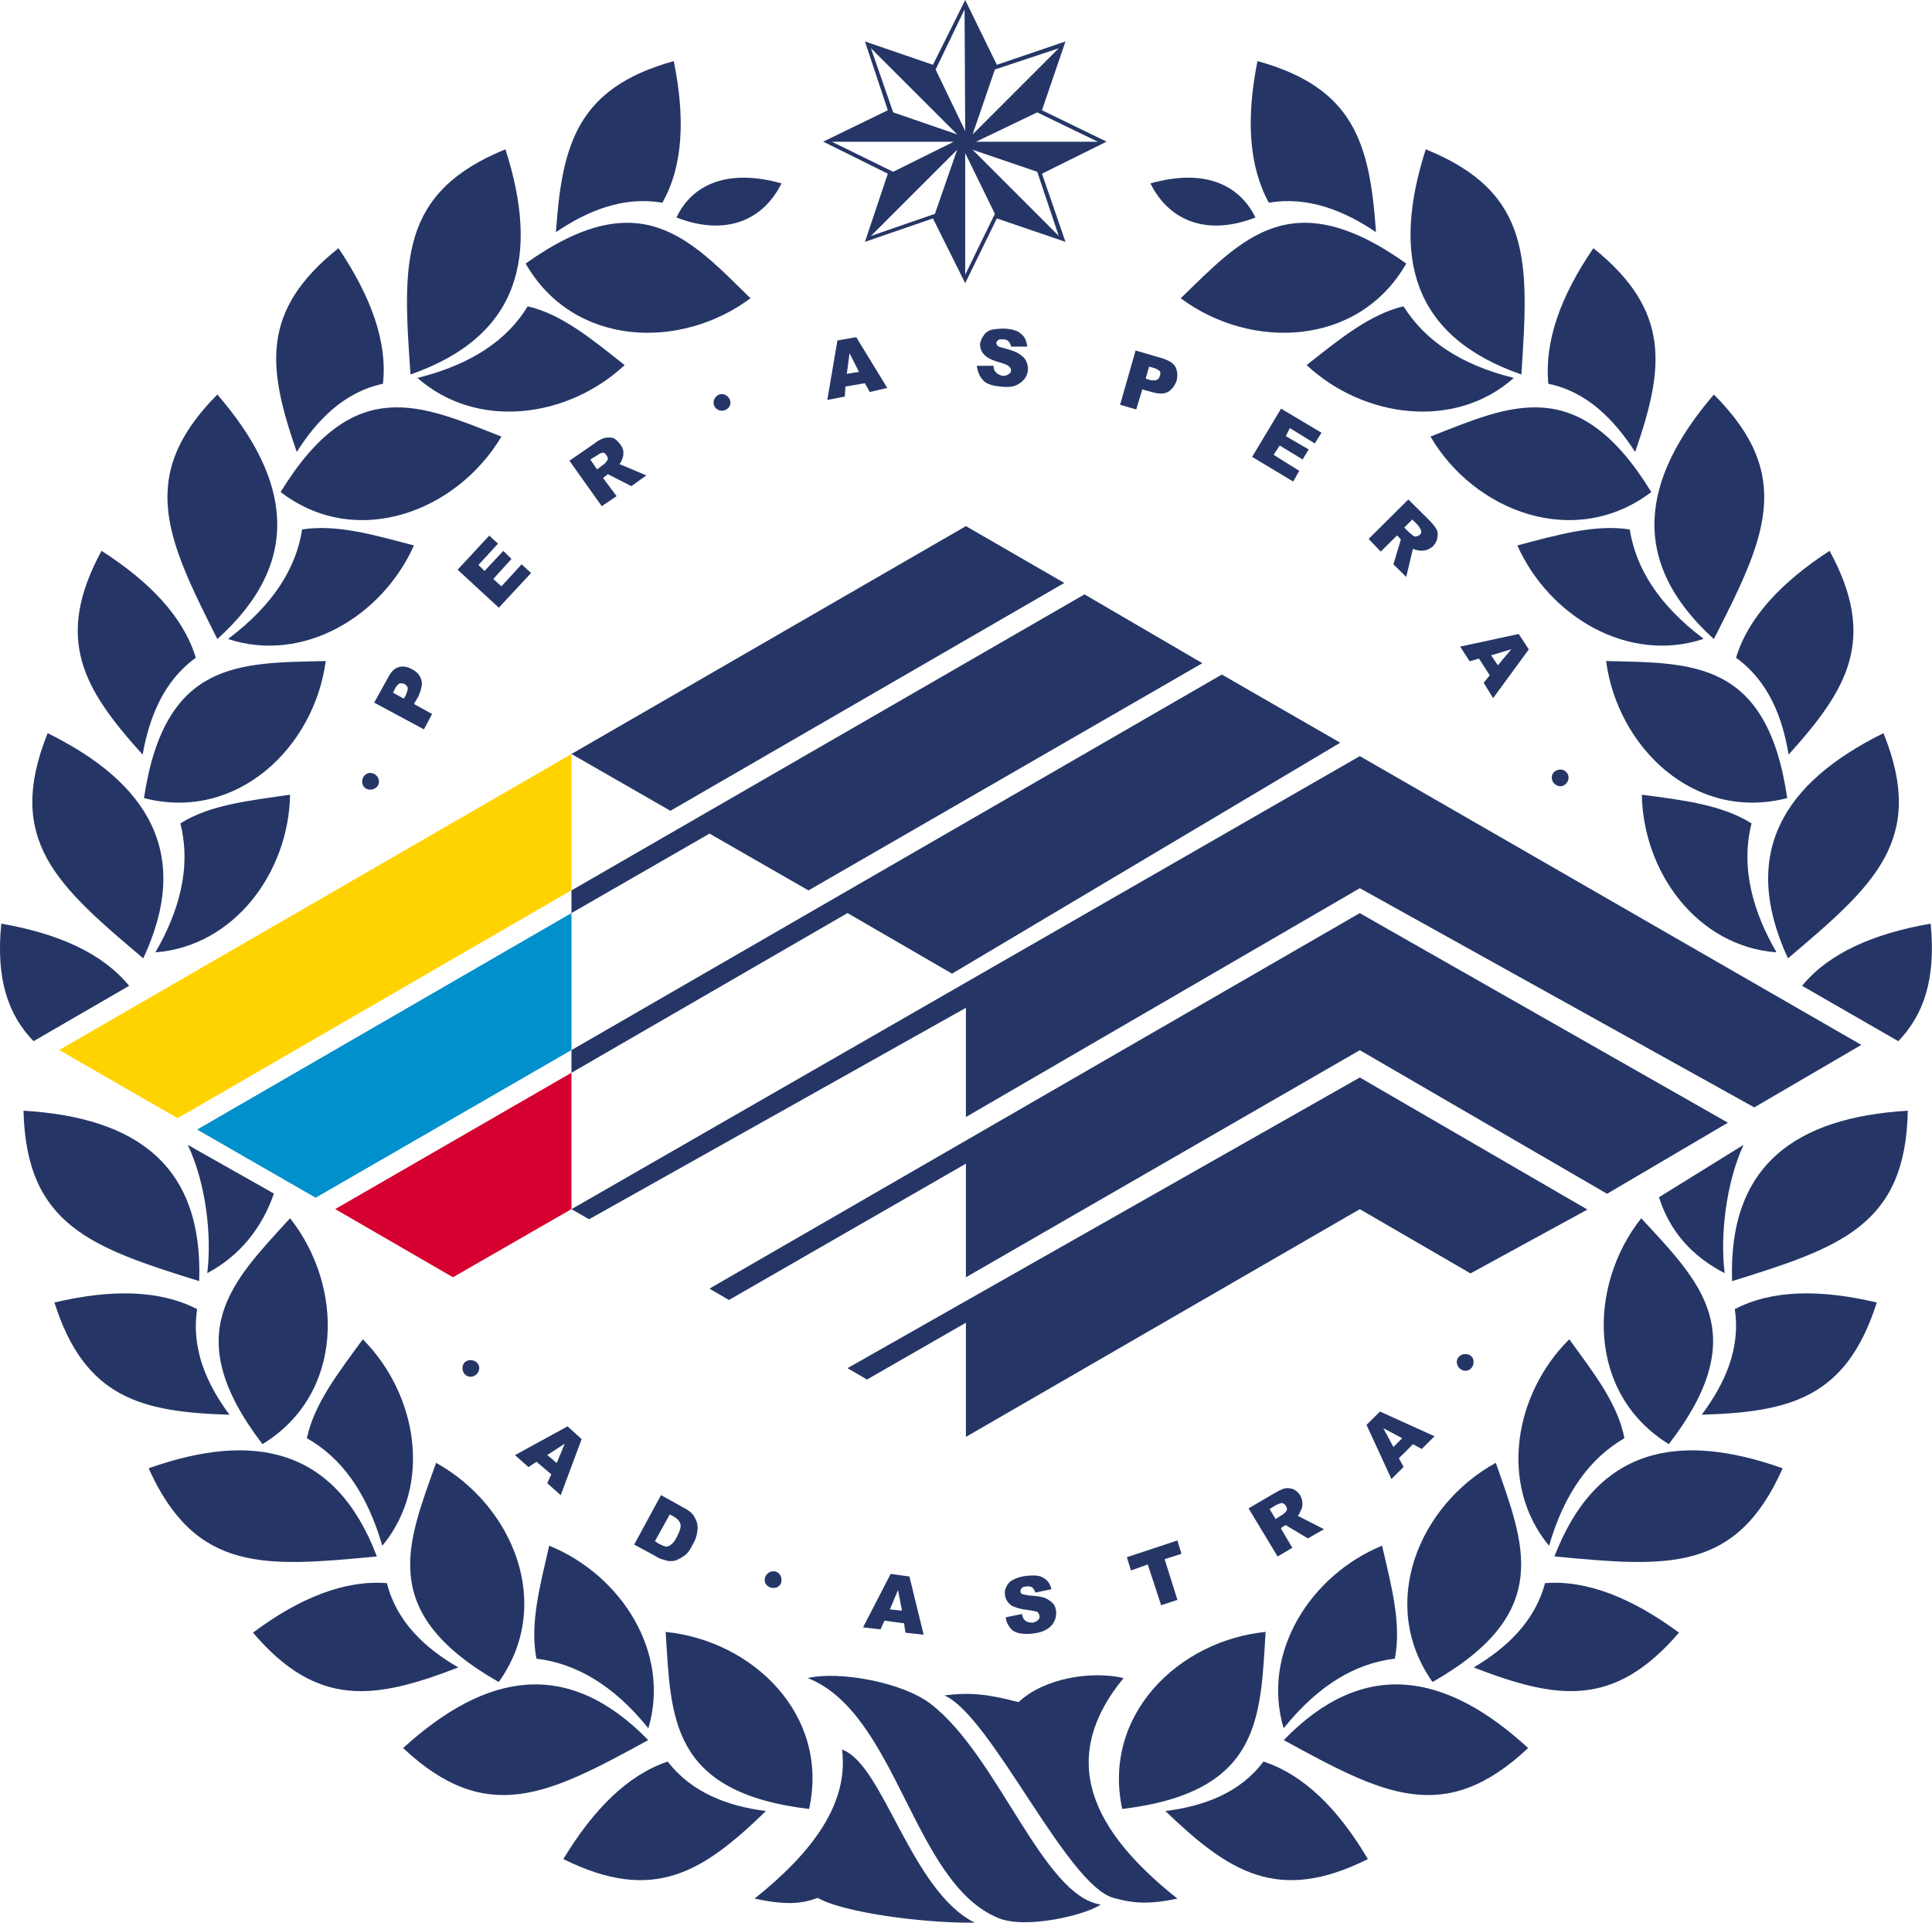
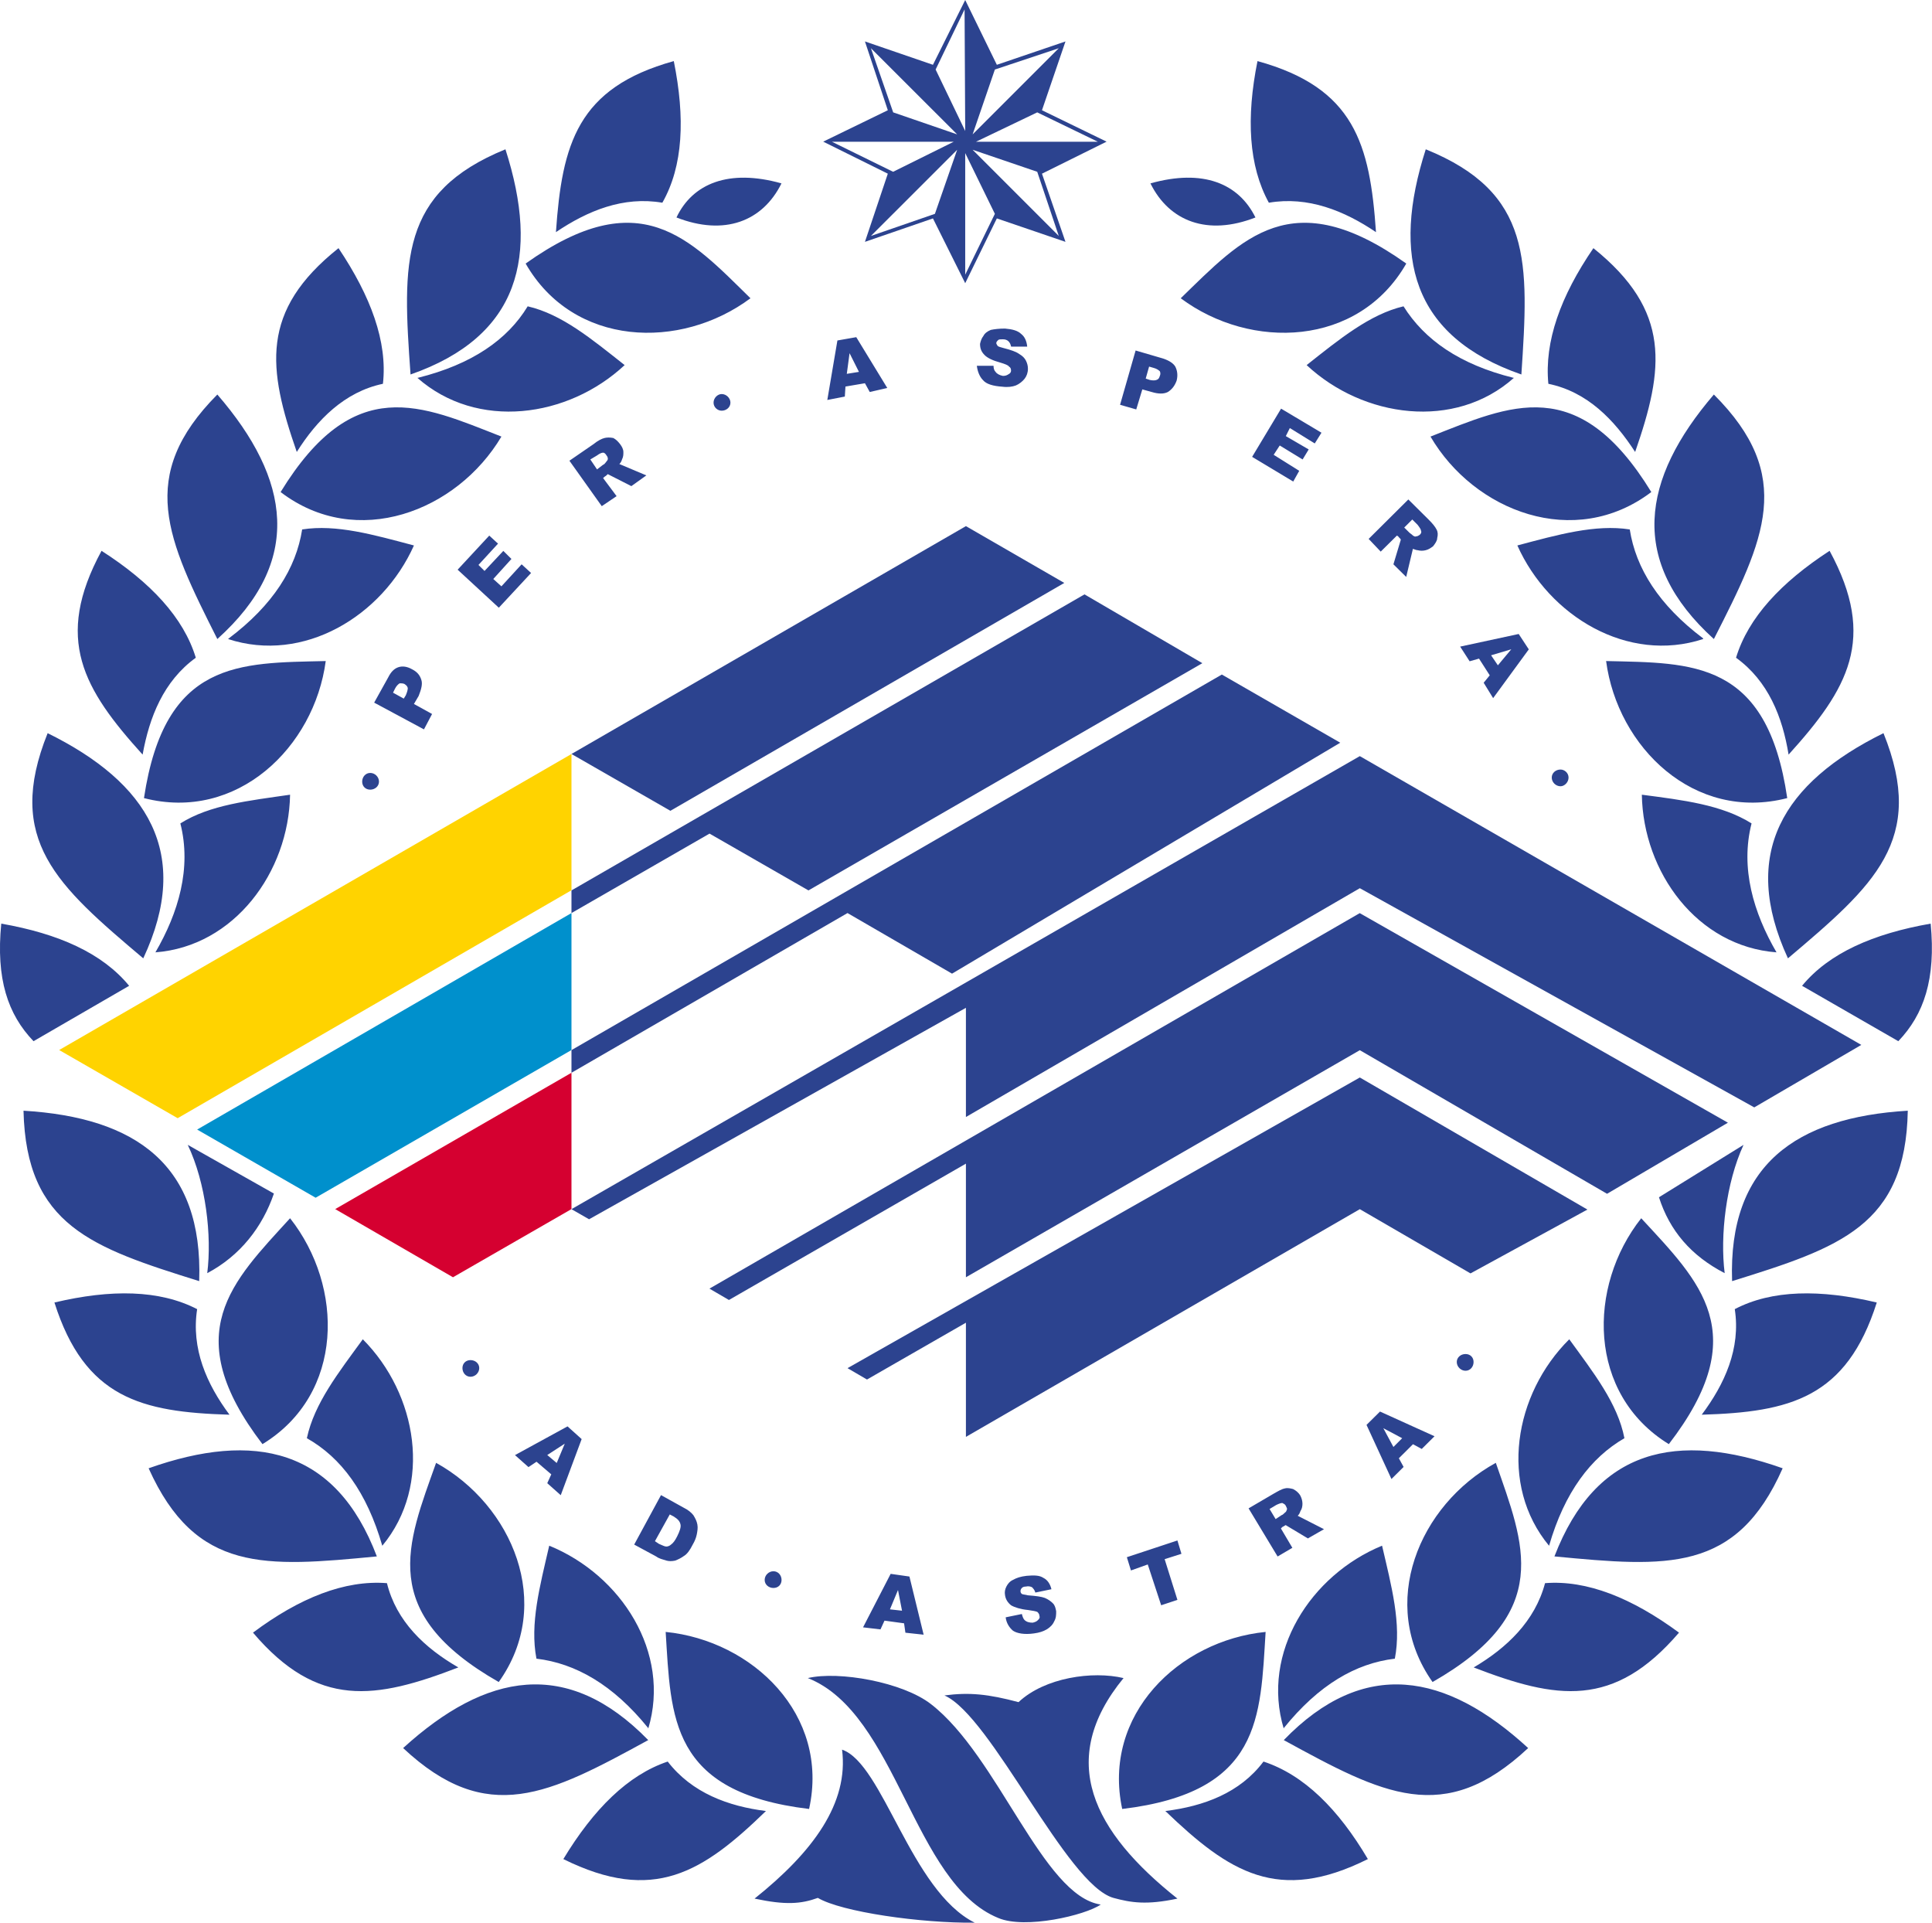
<svg xmlns="http://www.w3.org/2000/svg" id="svg134933" version="1.1" viewBox="0 0 24.49 24.369" height="24.369mm" width="24.49mm">
  <defs id="defs134927" />
  <g transform="translate(-67.13002,-97.70774)" id="layer1">
    <g id="g135014">
      <g id="g134981">
-         <path d="m 74.698,103.657 0.077,-0.059 c 0.009,0 0.025,-0.017 0.043,-0.042 0.008,-0.009 0.017,-0.018 0.017,-0.034 0,-0.017 -0.009,-0.034 -0.017,-0.042 -0.009,-0.017 -0.025,-0.035 -0.043,-0.035 -0.017,0 -0.042,0.009 -0.077,0.035 l -0.085,0.051 z m 0.435,0.212 -0.299,-0.152 c -0.017,0.017 -0.026,0.025 -0.042,0.034 l -0.017,0.016 0.171,0.229 -0.188,0.127 -0.41,-0.576 0.308,-0.212 c 0.051,-0.042 0.103,-0.068 0.137,-0.076 0.034,-0.008 0.068,-0.008 0.111,0 0.033,0.017 0.059,0.043 0.085,0.076 0.026,0.034 0.043,0.068 0.043,0.102 0,0.033 0,0.059 -0.017,0.093 -0.008,0.026 -0.017,0.042 -0.034,0.059 l 0.342,0.144 z m 9.797,0.525 0.069,0.068 c 0.008,0.008 0.025,0.016 0.042,0.034 0.017,0.009 0.025,0.017 0.043,0.009 0.017,0 0.025,-0.009 0.042,-0.018 0.017,-0.016 0.026,-0.034 0.017,-0.051 0,-0.017 -0.017,-0.042 -0.043,-0.076 l -0.068,-0.068 z m -0.137,0.466 0.094,-0.313 c -0.008,-0.018 -0.026,-0.026 -0.034,-0.042 l -0.016,-0.009 -0.205,0.203 -0.153,-0.161 0.503,-0.5 0.256,0.254 c 0.051,0.05 0.085,0.093 0.102,0.127 0.018,0.034 0.018,0.067 0.008,0.109 0,0.034 -0.026,0.069 -0.051,0.102 -0.034,0.026 -0.059,0.042 -0.094,0.051 -0.034,0.009 -0.068,0.009 -0.103,0 -0.017,0 -0.034,-0.009 -0.06,-0.017 l -0.085,0.356 z m -12.92,1.753 0.179,-0.322 c 0.034,-0.068 0.076,-0.11 0.128,-0.127 0.051,-0.017 0.111,-0.009 0.171,0.025 0.068,0.034 0.102,0.077 0.12,0.136 0.017,0.05 0,0.118 -0.034,0.203 l -0.06,0.102 0.23,0.127 -0.103,0.195 z m 0.375,-0.051 0.026,-0.042 c 0.017,-0.042 0.025,-0.067 0.025,-0.093 -0.008,-0.025 -0.017,-0.033 -0.043,-0.051 -0.017,-0.008 -0.043,-0.008 -0.059,-0.008 -0.017,0.008 -0.043,0.034 -0.06,0.068 l -0.025,0.051 z m 0.683,-1.634 0.401,-0.432 0.111,0.102 -0.248,0.27 0.077,0.076 0.238,-0.254 0.103,0.102 -0.23,0.254 0.103,0.093 0.256,-0.279 0.12,0.11 -0.409,0.44 z m 5.163,-2.363 -0.247,0.042 -0.008,0.127 -0.222,0.043 0.128,-0.754 0.239,-0.042 0.393,0.644 -0.222,0.051 z m -0.076,-0.144 -0.119,-0.237 -0.035,0.262 z m 1.493,-0.077 h 0.213 c 0,0.035 0.009,0.06 0.026,0.077 0.017,0.025 0.051,0.043 0.093,0.051 0.034,0 0.052,-0.008 0.077,-0.025 0.017,-0.008 0.026,-0.025 0.026,-0.042 0,-0.025 -0.008,-0.042 -0.026,-0.051 -0.008,-0.017 -0.051,-0.033 -0.111,-0.051 -0.094,-0.025 -0.162,-0.059 -0.196,-0.093 -0.043,-0.042 -0.06,-0.085 -0.06,-0.144 0.008,-0.034 0.017,-0.068 0.043,-0.101 0.017,-0.034 0.051,-0.059 0.094,-0.076 0.043,-0.009 0.102,-0.017 0.179,-0.017 0.094,0.008 0.162,0.026 0.205,0.068 0.043,0.033 0.069,0.085 0.077,0.161 h -0.204 c -0.008,-0.034 -0.017,-0.051 -0.034,-0.068 -0.017,-0.017 -0.043,-0.025 -0.069,-0.025 -0.026,0 -0.051,0 -0.059,0.008 -0.018,0.017 -0.026,0.026 -0.026,0.042 0,0.008 0.008,0.017 0.017,0.034 0.009,0.008 0.034,0.017 0.068,0.025 0.103,0.026 0.171,0.051 0.205,0.077 0.043,0.025 0.069,0.051 0.086,0.085 0.017,0.034 0.025,0.067 0.025,0.102 0,0.051 -0.016,0.093 -0.042,0.127 -0.026,0.033 -0.069,0.068 -0.111,0.085 -0.042,0.016 -0.102,0.025 -0.17,0.016 -0.119,-0.008 -0.205,-0.033 -0.247,-0.084 -0.043,-0.043 -0.069,-0.111 -0.077,-0.178 z m 2.014,-0.194 0.349,0.102 c 0.077,0.026 0.129,0.06 0.154,0.102 0.026,0.051 0.034,0.111 0.017,0.178 -0.025,0.068 -0.06,0.111 -0.111,0.144 -0.051,0.026 -0.119,0.026 -0.205,0 l -0.119,-0.033 -0.077,0.254 -0.205,-0.059 z m 0.128,0.356 0.051,0.017 c 0.034,0.008 0.068,0.008 0.086,0 0.026,-0.008 0.034,-0.025 0.042,-0.051 0.009,-0.017 0.009,-0.042 0,-0.059 -0.017,-0.016 -0.042,-0.033 -0.077,-0.042 l -0.059,-0.017 z m 1.716,0.381 0.512,0.305 -0.085,0.136 -0.316,-0.195 -0.051,0.102 0.29,0.169 -0.077,0.127 -0.29,-0.177 -0.077,0.118 0.324,0.203 -0.076,0.136 -0.521,-0.313 z m 2.645,3.38 -0.136,-0.212 -0.119,0.034 -0.12,-0.186 0.742,-0.16 0.128,0.195 -0.452,0.618 -0.12,-0.195 z m 0.103,-0.127 0.17,-0.203 -0.256,0.076 z m 0.794,1.321 c 0.051,0 0.102,0.043 0.102,0.102 0,0.059 -0.051,0.11 -0.102,0.11 -0.06,0 -0.111,-0.051 -0.111,-0.11 0,-0.059 0.051,-0.102 0.111,-0.102 z m -10.633,-4.759 c 0.059,0 0.111,0.051 0.111,0.109 0,0.059 -0.052,0.102 -0.111,0.102 -0.052,0 -0.103,-0.043 -0.103,-0.102 0,-0.059 0.051,-0.109 0.103,-0.109 z m -4.455,4.802 c 0.06,0 0.111,0.051 0.111,0.11 0,0.059 -0.051,0.102 -0.111,0.102 -0.059,0 -0.102,-0.042 -0.102,-0.102 0,-0.059 0.043,-0.11 0.102,-0.11 z" style="fill:#253666;fill-rule:evenodd;stroke-width:0.265;fill-opacity:1" id="path134158" />
+         <path d="m 74.698,103.657 0.077,-0.059 c 0.009,0 0.025,-0.017 0.043,-0.042 0.008,-0.009 0.017,-0.018 0.017,-0.034 0,-0.017 -0.009,-0.034 -0.017,-0.042 -0.009,-0.017 -0.025,-0.035 -0.043,-0.035 -0.017,0 -0.042,0.009 -0.077,0.035 l -0.085,0.051 z m 0.435,0.212 -0.299,-0.152 c -0.017,0.017 -0.026,0.025 -0.042,0.034 l -0.017,0.016 0.171,0.229 -0.188,0.127 -0.41,-0.576 0.308,-0.212 c 0.051,-0.042 0.103,-0.068 0.137,-0.076 0.034,-0.008 0.068,-0.008 0.111,0 0.033,0.017 0.059,0.043 0.085,0.076 0.026,0.034 0.043,0.068 0.043,0.102 0,0.033 0,0.059 -0.017,0.093 -0.008,0.026 -0.017,0.042 -0.034,0.059 l 0.342,0.144 z m 9.797,0.525 0.069,0.068 c 0.008,0.008 0.025,0.016 0.042,0.034 0.017,0.009 0.025,0.017 0.043,0.009 0.017,0 0.025,-0.009 0.042,-0.018 0.017,-0.016 0.026,-0.034 0.017,-0.051 0,-0.017 -0.017,-0.042 -0.043,-0.076 l -0.068,-0.068 z m -0.137,0.466 0.094,-0.313 c -0.008,-0.018 -0.026,-0.026 -0.034,-0.042 l -0.016,-0.009 -0.205,0.203 -0.153,-0.161 0.503,-0.5 0.256,0.254 c 0.051,0.05 0.085,0.093 0.102,0.127 0.018,0.034 0.018,0.067 0.008,0.109 0,0.034 -0.026,0.069 -0.051,0.102 -0.034,0.026 -0.059,0.042 -0.094,0.051 -0.034,0.009 -0.068,0.009 -0.103,0 -0.017,0 -0.034,-0.009 -0.06,-0.017 l -0.085,0.356 z m -12.92,1.753 0.179,-0.322 c 0.034,-0.068 0.076,-0.11 0.128,-0.127 0.051,-0.017 0.111,-0.009 0.171,0.025 0.068,0.034 0.102,0.077 0.12,0.136 0.017,0.05 0,0.118 -0.034,0.203 l -0.06,0.102 0.23,0.127 -0.103,0.195 z m 0.375,-0.051 0.026,-0.042 c 0.017,-0.042 0.025,-0.067 0.025,-0.093 -0.008,-0.025 -0.017,-0.033 -0.043,-0.051 -0.017,-0.008 -0.043,-0.008 -0.059,-0.008 -0.017,0.008 -0.043,0.034 -0.06,0.068 l -0.025,0.051 z m 0.683,-1.634 0.401,-0.432 0.111,0.102 -0.248,0.27 0.077,0.076 0.238,-0.254 0.103,0.102 -0.23,0.254 0.103,0.093 0.256,-0.279 0.12,0.11 -0.409,0.44 z m 5.163,-2.363 -0.247,0.042 -0.008,0.127 -0.222,0.043 0.128,-0.754 0.239,-0.042 0.393,0.644 -0.222,0.051 z m -0.076,-0.144 -0.119,-0.237 -0.035,0.262 z m 1.493,-0.077 h 0.213 c 0,0.035 0.009,0.06 0.026,0.077 0.017,0.025 0.051,0.043 0.093,0.051 0.034,0 0.052,-0.008 0.077,-0.025 0.017,-0.008 0.026,-0.025 0.026,-0.042 0,-0.025 -0.008,-0.042 -0.026,-0.051 -0.008,-0.017 -0.051,-0.033 -0.111,-0.051 -0.094,-0.025 -0.162,-0.059 -0.196,-0.093 -0.043,-0.042 -0.06,-0.085 -0.06,-0.144 0.008,-0.034 0.017,-0.068 0.043,-0.101 0.017,-0.034 0.051,-0.059 0.094,-0.076 0.043,-0.009 0.102,-0.017 0.179,-0.017 0.094,0.008 0.162,0.026 0.205,0.068 0.043,0.033 0.069,0.085 0.077,0.161 h -0.204 c -0.008,-0.034 -0.017,-0.051 -0.034,-0.068 -0.017,-0.017 -0.043,-0.025 -0.069,-0.025 -0.026,0 -0.051,0 -0.059,0.008 -0.018,0.017 -0.026,0.026 -0.026,0.042 0,0.008 0.008,0.017 0.017,0.034 0.009,0.008 0.034,0.017 0.068,0.025 0.103,0.026 0.171,0.051 0.205,0.077 0.043,0.025 0.069,0.051 0.086,0.085 0.017,0.034 0.025,0.067 0.025,0.102 0,0.051 -0.016,0.093 -0.042,0.127 -0.026,0.033 -0.069,0.068 -0.111,0.085 -0.042,0.016 -0.102,0.025 -0.17,0.016 -0.119,-0.008 -0.205,-0.033 -0.247,-0.084 -0.043,-0.043 -0.069,-0.111 -0.077,-0.178 z m 2.014,-0.194 0.349,0.102 c 0.077,0.026 0.129,0.06 0.154,0.102 0.026,0.051 0.034,0.111 0.017,0.178 -0.025,0.068 -0.06,0.111 -0.111,0.144 -0.051,0.026 -0.119,0.026 -0.205,0 l -0.119,-0.033 -0.077,0.254 -0.205,-0.059 z m 0.128,0.356 0.051,0.017 c 0.034,0.008 0.068,0.008 0.086,0 0.026,-0.008 0.034,-0.025 0.042,-0.051 0.009,-0.017 0.009,-0.042 0,-0.059 -0.017,-0.016 -0.042,-0.033 -0.077,-0.042 l -0.059,-0.017 z m 1.716,0.381 0.512,0.305 -0.085,0.136 -0.316,-0.195 -0.051,0.102 0.29,0.169 -0.077,0.127 -0.29,-0.177 -0.077,0.118 0.324,0.203 -0.076,0.136 -0.521,-0.313 z m 2.645,3.38 -0.136,-0.212 -0.119,0.034 -0.12,-0.186 0.742,-0.16 0.128,0.195 -0.452,0.618 -0.12,-0.195 z m 0.103,-0.127 0.17,-0.203 -0.256,0.076 z m 0.794,1.321 c 0.051,0 0.102,0.043 0.102,0.102 0,0.059 -0.051,0.11 -0.102,0.11 -0.06,0 -0.111,-0.051 -0.111,-0.11 0,-0.059 0.051,-0.102 0.111,-0.102 z m -10.633,-4.759 c 0.059,0 0.111,0.051 0.111,0.109 0,0.059 -0.052,0.102 -0.111,0.102 -0.052,0 -0.103,-0.043 -0.103,-0.102 0,-0.059 0.051,-0.109 0.103,-0.109 z m -4.455,4.802 c 0.06,0 0.111,0.051 0.111,0.11 0,0.059 -0.051,0.102 -0.111,0.102 -0.059,0 -0.102,-0.042 -0.102,-0.102 0,-0.059 0.043,-0.11 0.102,-0.11 z" style="fill:#2c438f;fill-rule:evenodd;stroke-width:0.265;fill-opacity:1" id="path134158" />
        <path d="m 69.382,111.88 -1.502,-0.864 6.494,-3.752 v 1.727 z" style="fill:#ffd300;fill-rule:evenodd;stroke-width:0.265" id="path134160" />
        <path d="m 71.131,112.888 -1.502,-0.864 4.745,-2.744 v 1.736 z" style="fill:#0090cc;fill-rule:evenodd;stroke-width:0.265" id="path134162" />
        <path d="m 72.872,113.896 -1.493,-0.864 2.995,-1.728 v 1.728 z" style="fill:#d50030;fill-rule:evenodd;stroke-width:0.265" id="path134164" />
-         <path d="m 75.628,107.984 -1.254,-0.72 5,-2.888 1.247,0.72 z" style="fill:#253666;fill-rule:evenodd;stroke-width:0.265;fill-opacity:1" id="path134166" />
-         <path d="m 74.374,109.28 v -0.287 l 6.503,-3.752 1.494,0.872 -4.993,2.88 -1.254,-0.72 z" style="fill:#253666;fill-rule:evenodd;stroke-width:0.265;fill-opacity:1" id="path134168" />
-         <path d="m 74.374,111.304 v -0.287 l 8.244,-4.76 1.501,0.864 -4.921,2.927 -1.325,-0.768 z" style="fill:#253666;fill-rule:evenodd;stroke-width:0.265;fill-opacity:1" id="path134170" />
-         <path d="m 85.77,113.847 -1.403,-0.814 -4.993,2.886 v -1.447 l -1.254,0.72 -0.247,-0.144 6.494,-3.684 2.885,1.674 z" style="fill:#253666;fill-opacity:1;fill-rule:evenodd;stroke-width:0.265" id="path134172" />
-         <path d="m 84.367,111.018 -4.993,2.878 v -1.44 l -3.004,1.728 -0.247,-0.144 8.243,-4.759 4.667,2.656 -1.532,0.901 z" style="fill:#253666;fill-opacity:1;fill-rule:evenodd;stroke-width:0.265" id="path134174" />
-         <path d="m 89.367,111.743 -5,-2.778 -4.993,2.9 0,-1.384 -4.777,2.68 -0.223,-0.128 9.993,-5.742 6.357,3.66 z" style="fill:#253666;fill-opacity:1;fill-rule:evenodd;stroke-width:0.265" id="path134176" />
-         <path d="m 85.707,114.869 c 0.06,0 0.102,0.042 0.102,0.101 0,0.06 -0.042,0.111 -0.102,0.111 -0.059,0 -0.111,-0.051 -0.111,-0.111 0,-0.059 0.051,-0.101 0.111,-0.101 z m -0.666,1.143 -0.179,0.178 0.06,0.11 -0.154,0.153 -0.316,-0.686 0.171,-0.169 0.691,0.313 -0.162,0.161 z m -0.137,-0.076 -0.239,-0.127 0.128,0.238 z m -1.195,1.27 -0.282,-0.169 c -0.016,0.009 -0.025,0.017 -0.043,0.025 l -0.017,0.018 0.145,0.245 -0.187,0.11 -0.368,-0.61 0.316,-0.185 c 0.06,-0.034 0.103,-0.06 0.145,-0.068 0.034,-0.009 0.069,0 0.103,0.008 0.033,0.017 0.068,0.042 0.093,0.085 0.017,0.034 0.026,0.068 0.026,0.102 0,0.034 -0.008,0.068 -0.026,0.093 -0.008,0.026 -0.017,0.042 -0.034,0.059 l 0.333,0.17 z m -0.409,-0.245 0.077,-0.051 c 0.008,0 0.026,-0.016 0.043,-0.033 0.017,-0.009 0.017,-0.026 0.025,-0.043 0,-0.009 -0.009,-0.026 -0.017,-0.043 -0.008,-0.017 -0.025,-0.025 -0.043,-0.034 -0.017,0 -0.042,0.008 -0.077,0.025 l -0.085,0.051 z m -1.886,0.483 0.641,-0.212 0.051,0.169 -0.213,0.068 0.162,0.516 -0.206,0.068 -0.17,-0.517 -0.213,0.076 z m -1.536,0.762 0.205,-0.042 c 0.009,0.034 0.018,0.06 0.034,0.076 0.026,0.025 0.06,0.034 0.103,0.034 0.034,-0.008 0.051,-0.016 0.068,-0.034 0.018,-0.016 0.026,-0.034 0.018,-0.051 0,-0.017 -0.008,-0.034 -0.026,-0.051 -0.017,-0.009 -0.06,-0.016 -0.12,-0.025 -0.094,-0.009 -0.17,-0.034 -0.213,-0.059 -0.043,-0.034 -0.069,-0.076 -0.077,-0.127 -0.008,-0.043 0,-0.077 0.017,-0.111 0.017,-0.033 0.043,-0.067 0.085,-0.085 0.043,-0.025 0.094,-0.042 0.171,-0.051 0.094,-0.008 0.162,-0.008 0.213,0.026 0.051,0.025 0.086,0.076 0.102,0.144 l -0.204,0.042 c -0.009,-0.033 -0.026,-0.051 -0.043,-0.068 -0.017,-0.008 -0.043,-0.016 -0.077,-0.008 -0.025,0 -0.042,0.008 -0.051,0.018 -0.017,0.017 -0.017,0.034 -0.017,0.042 0,0.017 0.009,0.026 0.017,0.034 0.018,0.008 0.042,0.008 0.077,0.017 0.103,0.008 0.171,0.017 0.214,0.033 0.043,0.018 0.076,0.042 0.102,0.068 0.026,0.025 0.034,0.059 0.042,0.101 0,0.043 0,0.085 -0.025,0.128 -0.018,0.042 -0.052,0.076 -0.095,0.102 -0.043,0.025 -0.093,0.042 -0.162,0.051 -0.12,0.017 -0.214,0 -0.265,-0.034 -0.051,-0.043 -0.085,-0.102 -0.093,-0.17 z m -1.288,0.076 -0.248,-0.034 -0.051,0.111 -0.221,-0.026 0.35,-0.678 0.238,0.034 0.18,0.737 -0.231,-0.025 z m -0.026,-0.16 -0.051,-0.262 -0.102,0.245 z m -1.63,-0.5 c 0.06,0 0.103,0.051 0.103,0.11 0,0.06 -0.043,0.102 -0.103,0.102 -0.059,0 -0.111,-0.042 -0.111,-0.102 0,-0.059 0.051,-0.11 0.111,-0.11 z m -1.425,-0.965 0.29,0.161 c 0.052,0.025 0.094,0.06 0.12,0.093 0.026,0.042 0.043,0.076 0.051,0.119 0.008,0.043 0,0.086 -0.008,0.127 -0.009,0.043 -0.026,0.085 -0.051,0.127 -0.034,0.068 -0.069,0.119 -0.111,0.144 -0.034,0.025 -0.068,0.042 -0.111,0.059 -0.043,0.009 -0.077,0.009 -0.111,0 -0.051,-0.016 -0.094,-0.025 -0.128,-0.051 l -0.281,-0.152 z m 0.111,0.245 -0.188,0.339 0.051,0.034 c 0.043,0.017 0.069,0.034 0.094,0.034 0.018,0 0.043,-0.009 0.06,-0.026 0.025,-0.017 0.051,-0.051 0.076,-0.102 0.034,-0.067 0.051,-0.119 0.043,-0.152 -0.009,-0.042 -0.034,-0.068 -0.086,-0.101 z m -1.433,-0.652 0.102,-0.245 -0.222,0.144 z m -0.069,0.144 -0.187,-0.16 -0.102,0.068 -0.171,-0.152 0.666,-0.364 0.179,0.161 -0.265,0.711 -0.171,-0.152 z m -1.024,-1.448 c 0.06,0 0.111,0.042 0.111,0.101 0,0.059 -0.051,0.11 -0.111,0.11 -0.06,0 -0.102,-0.051 -0.102,-0.11 0,-0.059 0.043,-0.101 0.102,-0.101 z" style="fill:#253666;fill-rule:evenodd;stroke-width:0.265;fill-opacity:1" id="path134178" />
-         <path d="m 82.055,121.771 c -1.067,-0.847 -1.537,-1.753 -0.683,-2.795 -0.392,-0.093 -0.998,-0.008 -1.331,0.305 -0.384,-0.102 -0.623,-0.127 -0.939,-0.085 0.597,0.263 1.544,2.397 2.142,2.566 0.222,0.06 0.418,0.093 0.811,0.009 z m -0.973,0.076 c -0.197,0.136 -0.956,0.314 -1.297,0.17 -1.084,-0.441 -1.28,-2.592 -2.415,-3.041 0.392,-0.093 1.203,0.051 1.561,0.33 0.854,0.661 1.417,2.43 2.15,2.54 z m -1.596,0.229 c -0.682,0.008 -1.689,-0.136 -1.989,-0.314 -0.213,0.077 -0.409,0.093 -0.802,0.009 0.743,-0.593 1.195,-1.211 1.109,-1.888 0.52,0.178 0.871,1.787 1.681,2.193 z" style="fill:#253666;fill-rule:evenodd;stroke-width:0.265;fill-opacity:1" id="path134182" />
-         <path d="m 81.713,100.032 c 0.239,0.483 0.725,0.669 1.331,0.432 -0.213,-0.432 -0.665,-0.619 -1.331,-0.432 z m 2.859,0.618 c -0.401,-0.271 -0.862,-0.458 -1.358,-0.373 -0.256,-0.466 -0.289,-1.075 -0.144,-1.795 1.229,0.339 1.425,1.05 1.502,2.168 z m 0.384,0.398 c -0.606,1.058 -1.972,1.101 -2.859,0.44 0.785,-0.762 1.408,-1.473 2.859,-0.44 z m -0.035,0.542 c -0.427,0.101 -0.811,0.415 -1.228,0.745 0.717,0.669 1.878,0.83 2.628,0.161 h -0.008 c -0.683,-0.17 -1.127,-0.483 -1.392,-0.906 z m 1.494,0.864 c 0.094,-1.423 0.145,-2.304 -1.212,-2.854 -0.435,1.355 -0.179,2.371 1.212,2.854 z m 1.442,0.982 c 0.368,-1.058 0.461,-1.787 -0.529,-2.583 -0.418,0.61 -0.623,1.186 -0.571,1.719 0.495,0.102 0.836,0.457 1.1,0.864 z m 0.205,0.508 c -0.973,0.737 -2.245,0.245 -2.799,-0.703 1.015,-0.398 1.869,-0.813 2.799,0.703 z m -0.273,0.474 c -0.436,-0.068 -0.914,0.067 -1.425,0.203 0.401,0.897 1.4,1.499 2.355,1.186 v -0.008 c -0.563,-0.424 -0.853,-0.89 -0.93,-1.38 z m 1.066,1.389 c -1.084,-0.982 -0.922,-2.024 0,-3.099 1.033,1.033 0.648,1.829 0,3.099 z m 0.947,1.465 c 0.751,-0.83 1.127,-1.465 0.52,-2.583 -0.614,0.399 -1.032,0.847 -1.186,1.355 0.41,0.296 0.589,0.754 0.666,1.227 z m -0.017,0.551 c -1.178,0.304 -2.151,-0.644 -2.296,-1.737 1.092,0.026 2.04,-0.017 2.296,1.737 z m -0.452,0.321 c -0.376,-0.237 -0.871,-0.296 -1.391,-0.364 0.017,0.982 0.7,1.922 1.707,1.998 -0.291,-0.501 -0.461,-1.067 -0.316,-1.635 z m 0.461,1.71 c -0.614,-1.33 -0.06,-2.227 1.211,-2.854 0.547,1.355 -0.12,1.931 -1.211,2.854 z m 1.399,1.05 c 0.324,-0.339 0.478,-0.787 0.41,-1.49 -0.726,0.127 -1.289,0.373 -1.63,0.788 z m -3.034,1.978 c 0.136,0.424 0.406,0.741 0.833,0.962 -0.06,-0.474 0.017,-1.144 0.239,-1.626 z m 0.927,1.063 c -0.051,-1.473 0.811,-2.075 2.227,-2.16 -0.026,1.457 -0.862,1.736 -2.227,2.16 z m -0.385,1.693 c 1.118,-0.033 1.835,-0.212 2.219,-1.422 -0.717,-0.17 -1.331,-0.162 -1.8,0.084 0.077,0.5 -0.128,0.949 -0.419,1.338 z m -0.417,0.373 c -1.033,-0.635 -1.033,-1.998 -0.35,-2.863 0.743,0.805 1.433,1.457 0.35,2.863 z m -0.563,-0.076 c -0.085,-0.44 -0.392,-0.83 -0.699,-1.253 -0.7,0.695 -0.896,1.846 -0.256,2.617 0.196,-0.678 0.529,-1.117 0.955,-1.363 z m -0.887,1.499 c 1.425,0.136 2.304,0.212 2.893,-1.117 -1.34,-0.474 -2.364,-0.255 -2.893,1.117 z m -1.024,1.407 c 1.05,0.405 1.775,0.524 2.603,-0.441 -0.597,-0.44 -1.169,-0.669 -1.698,-0.627 -0.128,0.483 -0.487,0.822 -0.904,1.068 z m -0.521,0.185 c -0.7,-0.991 -0.17,-2.244 0.802,-2.778 0.358,1.033 0.742,1.897 -0.802,2.778 z m -0.478,-0.296 c 0.086,-0.441 -0.042,-0.916 -0.162,-1.432 -0.905,0.372 -1.537,1.355 -1.246,2.32 v -0.008 c 0.444,-0.55 0.913,-0.821 1.408,-0.88 z m -1.408,1.032 c 1.016,-1.05 2.057,-0.855 3.098,0.101 -1.067,0.999 -1.843,0.585 -3.098,-0.101 z m -2.048,0.873 c -0.256,-1.195 0.717,-2.134 1.818,-2.244 -0.068,1.084 -0.051,2.032 -1.818,2.244 z m 0.546,0.025 c 0.811,0.779 1.433,1.177 2.568,0.61 -0.375,-0.635 -0.81,-1.067 -1.323,-1.236 -0.298,0.398 -0.759,0.567 -1.245,0.627 z" style="fill:#253666;fill-rule:evenodd;stroke-width:0.265;fill-opacity:1" id="path134184" />
-         <path d="m 77.036,100.032 c -0.239,0.483 -0.725,0.669 -1.331,0.432 0.205,-0.432 0.665,-0.619 1.331,-0.432 z m -2.859,0.618 c 0.401,-0.271 0.854,-0.458 1.349,-0.373 0.265,-0.466 0.29,-1.075 0.145,-1.795 -1.221,0.339 -1.417,1.05 -1.494,2.168 z m -0.384,0.398 c 0.606,1.058 1.963,1.101 2.85,0.44 -0.777,-0.762 -1.399,-1.473 -2.85,-0.44 z m 0.026,0.542 c 0.435,0.101 0.811,0.415 1.229,0.745 -0.717,0.669 -1.869,0.83 -2.628,0.161 h 0.008 c 0.683,-0.17 1.135,-0.483 1.391,-0.906 z m -1.485,0.864 c -0.102,-1.423 -0.145,-2.304 1.203,-2.854 0.435,1.355 0.18,2.371 -1.203,2.854 z m -1.442,0.982 c -0.368,-1.058 -0.47,-1.787 0.529,-2.583 0.409,0.61 0.623,1.186 0.563,1.719 -0.486,0.102 -0.836,0.457 -1.092,0.864 z m -0.205,0.508 c 0.964,0.737 2.236,0.245 2.799,-0.703 -1.015,-0.398 -1.869,-0.813 -2.799,0.703 z m 0.273,0.474 c 0.435,-0.068 0.904,0.067 1.417,0.203 -0.401,0.897 -1.4,1.499 -2.356,1.186 l 0.009,-0.008 c 0.563,-0.424 0.853,-0.89 0.93,-1.38 z m -1.075,1.389 c 1.092,-0.982 0.93,-2.024 0,-3.099 -1.025,1.033 -0.64,1.829 0,3.099 z m -0.947,1.465 c -0.751,-0.83 -1.127,-1.465 -0.521,-2.583 0.623,0.399 1.041,0.847 1.195,1.355 -0.409,0.296 -0.589,0.754 -0.674,1.227 z m 0.017,0.551 c 1.178,0.304 2.159,-0.644 2.304,-1.737 -1.092,0.026 -2.04,-0.017 -2.304,1.737 z m 0.461,0.321 c 0.375,-0.237 0.87,-0.288 1.391,-0.364 -0.017,0.982 -0.708,1.922 -1.707,1.998 0.291,-0.501 0.461,-1.067 0.316,-1.635 z m -0.47,1.71 c 0.623,-1.33 0.059,-2.227 -1.212,-2.854 -0.545,1.355 0.12,1.931 1.212,2.854 z m -1.391,1.05 c -0.325,-0.339 -0.478,-0.787 -0.409,-1.49 0.725,0.127 1.28,0.373 1.621,0.788 z m 3.047,1.931 c -0.145,0.424 -0.427,0.788 -0.845,1.009 0.06,-0.474 -0.017,-1.144 -0.247,-1.626 z m -0.947,1.11 c 0.051,-1.473 -0.803,-2.075 -2.227,-2.16 0.034,1.457 0.87,1.736 2.227,2.16 z m 0.384,1.693 c -1.118,-0.033 -1.835,-0.212 -2.219,-1.422 0.717,-0.17 1.332,-0.162 1.809,0.084 -0.077,0.5 0.12,0.949 0.41,1.338 z m 0.418,0.373 c 1.041,-0.635 1.033,-1.998 0.35,-2.863 -0.734,0.805 -1.425,1.457 -0.35,2.863 z m 0.563,-0.076 c 0.094,-0.44 0.401,-0.83 0.709,-1.253 0.691,0.695 0.887,1.846 0.247,2.617 -0.196,-0.678 -0.52,-1.117 -0.956,-1.363 z m 0.887,1.499 c -1.416,0.136 -2.295,0.212 -2.893,-1.117 1.34,-0.474 2.373,-0.255 2.893,1.117 z m 1.033,1.407 c -1.05,0.405 -1.783,0.524 -2.603,-0.441 0.589,-0.44 1.161,-0.669 1.698,-0.627 0.119,0.483 0.478,0.822 0.905,1.068 z m 0.512,0.185 c 0.708,-0.991 0.171,-2.244 -0.794,-2.778 -0.367,1.033 -0.751,1.897 0.794,2.778 z m 0.478,-0.296 c -0.085,-0.441 0.043,-0.916 0.162,-1.432 0.913,0.372 1.545,1.355 1.255,2.32 v -0.008 c -0.444,-0.55 -0.922,-0.821 -1.417,-0.88 z m 1.417,1.032 c -1.024,-1.05 -2.057,-0.855 -3.107,0.101 1.067,0.999 1.852,0.585 3.107,-0.101 z m 2.039,0.873 c 0.264,-1.195 -0.717,-2.134 -1.818,-2.244 0.069,1.084 0.051,2.032 1.818,2.244 z m -0.546,0.025 c -0.802,0.779 -1.425,1.177 -2.569,0.61 0.384,-0.635 0.82,-1.067 1.323,-1.236 0.307,0.398 0.768,0.567 1.246,0.627 z" style="fill:#253666;fill-rule:evenodd;stroke-width:0.265;fill-opacity:1" id="path134186" />
+         <path d="m 75.628,107.984 -1.254,-0.72 5,-2.888 1.247,0.72 z" style="fill:#2c438f;fill-rule:evenodd;stroke-width:0.265;fill-opacity:1" id="path134166" />
+         <path d="m 74.374,109.28 v -0.287 l 6.503,-3.752 1.494,0.872 -4.993,2.88 -1.254,-0.72 z" style="fill:#2c438f;fill-rule:evenodd;stroke-width:0.265;fill-opacity:1" id="path134168" />
+         <path d="m 74.374,111.304 v -0.287 l 8.244,-4.76 1.501,0.864 -4.921,2.927 -1.325,-0.768 z" style="fill:#2c438f;fill-rule:evenodd;stroke-width:0.265;fill-opacity:1" id="path134170" />
+         <path d="m 85.77,113.847 -1.403,-0.814 -4.993,2.886 v -1.447 l -1.254,0.72 -0.247,-0.144 6.494,-3.684 2.885,1.674 z" style="fill:#2c438f;fill-opacity:1;fill-rule:evenodd;stroke-width:0.265" id="path134172" />
+         <path d="m 84.367,111.018 -4.993,2.878 v -1.44 l -3.004,1.728 -0.247,-0.144 8.243,-4.759 4.667,2.656 -1.532,0.901 z" style="fill:#2c438f;fill-opacity:1;fill-rule:evenodd;stroke-width:0.265" id="path134174" />
+         <path d="m 89.367,111.743 -5,-2.778 -4.993,2.9 0,-1.384 -4.777,2.68 -0.223,-0.128 9.993,-5.742 6.357,3.66 z" style="fill:#2c438f;fill-opacity:1;fill-rule:evenodd;stroke-width:0.265" id="path134176" />
+         <path d="m 85.707,114.869 c 0.06,0 0.102,0.042 0.102,0.101 0,0.06 -0.042,0.111 -0.102,0.111 -0.059,0 -0.111,-0.051 -0.111,-0.111 0,-0.059 0.051,-0.101 0.111,-0.101 z m -0.666,1.143 -0.179,0.178 0.06,0.11 -0.154,0.153 -0.316,-0.686 0.171,-0.169 0.691,0.313 -0.162,0.161 z m -0.137,-0.076 -0.239,-0.127 0.128,0.238 z m -1.195,1.27 -0.282,-0.169 c -0.016,0.009 -0.025,0.017 -0.043,0.025 l -0.017,0.018 0.145,0.245 -0.187,0.11 -0.368,-0.61 0.316,-0.185 c 0.06,-0.034 0.103,-0.06 0.145,-0.068 0.034,-0.009 0.069,0 0.103,0.008 0.033,0.017 0.068,0.042 0.093,0.085 0.017,0.034 0.026,0.068 0.026,0.102 0,0.034 -0.008,0.068 -0.026,0.093 -0.008,0.026 -0.017,0.042 -0.034,0.059 l 0.333,0.17 z m -0.409,-0.245 0.077,-0.051 c 0.008,0 0.026,-0.016 0.043,-0.033 0.017,-0.009 0.017,-0.026 0.025,-0.043 0,-0.009 -0.009,-0.026 -0.017,-0.043 -0.008,-0.017 -0.025,-0.025 -0.043,-0.034 -0.017,0 -0.042,0.008 -0.077,0.025 l -0.085,0.051 z m -1.886,0.483 0.641,-0.212 0.051,0.169 -0.213,0.068 0.162,0.516 -0.206,0.068 -0.17,-0.517 -0.213,0.076 z m -1.536,0.762 0.205,-0.042 c 0.009,0.034 0.018,0.06 0.034,0.076 0.026,0.025 0.06,0.034 0.103,0.034 0.034,-0.008 0.051,-0.016 0.068,-0.034 0.018,-0.016 0.026,-0.034 0.018,-0.051 0,-0.017 -0.008,-0.034 -0.026,-0.051 -0.017,-0.009 -0.06,-0.016 -0.12,-0.025 -0.094,-0.009 -0.17,-0.034 -0.213,-0.059 -0.043,-0.034 -0.069,-0.076 -0.077,-0.127 -0.008,-0.043 0,-0.077 0.017,-0.111 0.017,-0.033 0.043,-0.067 0.085,-0.085 0.043,-0.025 0.094,-0.042 0.171,-0.051 0.094,-0.008 0.162,-0.008 0.213,0.026 0.051,0.025 0.086,0.076 0.102,0.144 l -0.204,0.042 c -0.009,-0.033 -0.026,-0.051 -0.043,-0.068 -0.017,-0.008 -0.043,-0.016 -0.077,-0.008 -0.025,0 -0.042,0.008 -0.051,0.018 -0.017,0.017 -0.017,0.034 -0.017,0.042 0,0.017 0.009,0.026 0.017,0.034 0.018,0.008 0.042,0.008 0.077,0.017 0.103,0.008 0.171,0.017 0.214,0.033 0.043,0.018 0.076,0.042 0.102,0.068 0.026,0.025 0.034,0.059 0.042,0.101 0,0.043 0,0.085 -0.025,0.128 -0.018,0.042 -0.052,0.076 -0.095,0.102 -0.043,0.025 -0.093,0.042 -0.162,0.051 -0.12,0.017 -0.214,0 -0.265,-0.034 -0.051,-0.043 -0.085,-0.102 -0.093,-0.17 z m -1.288,0.076 -0.248,-0.034 -0.051,0.111 -0.221,-0.026 0.35,-0.678 0.238,0.034 0.18,0.737 -0.231,-0.025 z m -0.026,-0.16 -0.051,-0.262 -0.102,0.245 z m -1.63,-0.5 c 0.06,0 0.103,0.051 0.103,0.11 0,0.06 -0.043,0.102 -0.103,0.102 -0.059,0 -0.111,-0.042 -0.111,-0.102 0,-0.059 0.051,-0.11 0.111,-0.11 z m -1.425,-0.965 0.29,0.161 c 0.052,0.025 0.094,0.06 0.12,0.093 0.026,0.042 0.043,0.076 0.051,0.119 0.008,0.043 0,0.086 -0.008,0.127 -0.009,0.043 -0.026,0.085 -0.051,0.127 -0.034,0.068 -0.069,0.119 -0.111,0.144 -0.034,0.025 -0.068,0.042 -0.111,0.059 -0.043,0.009 -0.077,0.009 -0.111,0 -0.051,-0.016 -0.094,-0.025 -0.128,-0.051 l -0.281,-0.152 z m 0.111,0.245 -0.188,0.339 0.051,0.034 c 0.043,0.017 0.069,0.034 0.094,0.034 0.018,0 0.043,-0.009 0.06,-0.026 0.025,-0.017 0.051,-0.051 0.076,-0.102 0.034,-0.067 0.051,-0.119 0.043,-0.152 -0.009,-0.042 -0.034,-0.068 -0.086,-0.101 z m -1.433,-0.652 0.102,-0.245 -0.222,0.144 z m -0.069,0.144 -0.187,-0.16 -0.102,0.068 -0.171,-0.152 0.666,-0.364 0.179,0.161 -0.265,0.711 -0.171,-0.152 z m -1.024,-1.448 c 0.06,0 0.111,0.042 0.111,0.101 0,0.059 -0.051,0.11 -0.111,0.11 -0.06,0 -0.102,-0.051 -0.102,-0.11 0,-0.059 0.043,-0.101 0.102,-0.101 z" style="fill:#2c438f;fill-rule:evenodd;stroke-width:0.265;fill-opacity:1" id="path134178" />
+         <path d="m 82.055,121.771 c -1.067,-0.847 -1.537,-1.753 -0.683,-2.795 -0.392,-0.093 -0.998,-0.008 -1.331,0.305 -0.384,-0.102 -0.623,-0.127 -0.939,-0.085 0.597,0.263 1.544,2.397 2.142,2.566 0.222,0.06 0.418,0.093 0.811,0.009 z m -0.973,0.076 c -0.197,0.136 -0.956,0.314 -1.297,0.17 -1.084,-0.441 -1.28,-2.592 -2.415,-3.041 0.392,-0.093 1.203,0.051 1.561,0.33 0.854,0.661 1.417,2.43 2.15,2.54 z m -1.596,0.229 c -0.682,0.008 -1.689,-0.136 -1.989,-0.314 -0.213,0.077 -0.409,0.093 -0.802,0.009 0.743,-0.593 1.195,-1.211 1.109,-1.888 0.52,0.178 0.871,1.787 1.681,2.193 z" style="fill:#2c438f;fill-rule:evenodd;stroke-width:0.265;fill-opacity:1" id="path134182" />
+         <path d="m 81.713,100.032 c 0.239,0.483 0.725,0.669 1.331,0.432 -0.213,-0.432 -0.665,-0.619 -1.331,-0.432 z m 2.859,0.618 c -0.401,-0.271 -0.862,-0.458 -1.358,-0.373 -0.256,-0.466 -0.289,-1.075 -0.144,-1.795 1.229,0.339 1.425,1.05 1.502,2.168 z m 0.384,0.398 c -0.606,1.058 -1.972,1.101 -2.859,0.44 0.785,-0.762 1.408,-1.473 2.859,-0.44 z m -0.035,0.542 c -0.427,0.101 -0.811,0.415 -1.228,0.745 0.717,0.669 1.878,0.83 2.628,0.161 h -0.008 c -0.683,-0.17 -1.127,-0.483 -1.392,-0.906 z m 1.494,0.864 c 0.094,-1.423 0.145,-2.304 -1.212,-2.854 -0.435,1.355 -0.179,2.371 1.212,2.854 z m 1.442,0.982 c 0.368,-1.058 0.461,-1.787 -0.529,-2.583 -0.418,0.61 -0.623,1.186 -0.571,1.719 0.495,0.102 0.836,0.457 1.1,0.864 z m 0.205,0.508 c -0.973,0.737 -2.245,0.245 -2.799,-0.703 1.015,-0.398 1.869,-0.813 2.799,0.703 z m -0.273,0.474 c -0.436,-0.068 -0.914,0.067 -1.425,0.203 0.401,0.897 1.4,1.499 2.355,1.186 v -0.008 c -0.563,-0.424 -0.853,-0.89 -0.93,-1.38 z m 1.066,1.389 c -1.084,-0.982 -0.922,-2.024 0,-3.099 1.033,1.033 0.648,1.829 0,3.099 z m 0.947,1.465 c 0.751,-0.83 1.127,-1.465 0.52,-2.583 -0.614,0.399 -1.032,0.847 -1.186,1.355 0.41,0.296 0.589,0.754 0.666,1.227 z m -0.017,0.551 c -1.178,0.304 -2.151,-0.644 -2.296,-1.737 1.092,0.026 2.04,-0.017 2.296,1.737 z m -0.452,0.321 c -0.376,-0.237 -0.871,-0.296 -1.391,-0.364 0.017,0.982 0.7,1.922 1.707,1.998 -0.291,-0.501 -0.461,-1.067 -0.316,-1.635 z m 0.461,1.71 c -0.614,-1.33 -0.06,-2.227 1.211,-2.854 0.547,1.355 -0.12,1.931 -1.211,2.854 z m 1.399,1.05 c 0.324,-0.339 0.478,-0.787 0.41,-1.49 -0.726,0.127 -1.289,0.373 -1.63,0.788 z m -3.034,1.978 c 0.136,0.424 0.406,0.741 0.833,0.962 -0.06,-0.474 0.017,-1.144 0.239,-1.626 z m 0.927,1.063 c -0.051,-1.473 0.811,-2.075 2.227,-2.16 -0.026,1.457 -0.862,1.736 -2.227,2.16 z m -0.385,1.693 c 1.118,-0.033 1.835,-0.212 2.219,-1.422 -0.717,-0.17 -1.331,-0.162 -1.8,0.084 0.077,0.5 -0.128,0.949 -0.419,1.338 z m -0.417,0.373 c -1.033,-0.635 -1.033,-1.998 -0.35,-2.863 0.743,0.805 1.433,1.457 0.35,2.863 z m -0.563,-0.076 c -0.085,-0.44 -0.392,-0.83 -0.699,-1.253 -0.7,0.695 -0.896,1.846 -0.256,2.617 0.196,-0.678 0.529,-1.117 0.955,-1.363 z m -0.887,1.499 c 1.425,0.136 2.304,0.212 2.893,-1.117 -1.34,-0.474 -2.364,-0.255 -2.893,1.117 z m -1.024,1.407 c 1.05,0.405 1.775,0.524 2.603,-0.441 -0.597,-0.44 -1.169,-0.669 -1.698,-0.627 -0.128,0.483 -0.487,0.822 -0.904,1.068 z m -0.521,0.185 c -0.7,-0.991 -0.17,-2.244 0.802,-2.778 0.358,1.033 0.742,1.897 -0.802,2.778 z m -0.478,-0.296 c 0.086,-0.441 -0.042,-0.916 -0.162,-1.432 -0.905,0.372 -1.537,1.355 -1.246,2.32 v -0.008 c 0.444,-0.55 0.913,-0.821 1.408,-0.88 z m -1.408,1.032 c 1.016,-1.05 2.057,-0.855 3.098,0.101 -1.067,0.999 -1.843,0.585 -3.098,-0.101 z m -2.048,0.873 c -0.256,-1.195 0.717,-2.134 1.818,-2.244 -0.068,1.084 -0.051,2.032 -1.818,2.244 z m 0.546,0.025 c 0.811,0.779 1.433,1.177 2.568,0.61 -0.375,-0.635 -0.81,-1.067 -1.323,-1.236 -0.298,0.398 -0.759,0.567 -1.245,0.627 z" style="fill:#2c438f;fill-rule:evenodd;stroke-width:0.265;fill-opacity:1" id="path134184" />
+         <path d="m 77.036,100.032 c -0.239,0.483 -0.725,0.669 -1.331,0.432 0.205,-0.432 0.665,-0.619 1.331,-0.432 z m -2.859,0.618 c 0.401,-0.271 0.854,-0.458 1.349,-0.373 0.265,-0.466 0.29,-1.075 0.145,-1.795 -1.221,0.339 -1.417,1.05 -1.494,2.168 z m -0.384,0.398 c 0.606,1.058 1.963,1.101 2.85,0.44 -0.777,-0.762 -1.399,-1.473 -2.85,-0.44 z m 0.026,0.542 c 0.435,0.101 0.811,0.415 1.229,0.745 -0.717,0.669 -1.869,0.83 -2.628,0.161 h 0.008 c 0.683,-0.17 1.135,-0.483 1.391,-0.906 z m -1.485,0.864 c -0.102,-1.423 -0.145,-2.304 1.203,-2.854 0.435,1.355 0.18,2.371 -1.203,2.854 z m -1.442,0.982 c -0.368,-1.058 -0.47,-1.787 0.529,-2.583 0.409,0.61 0.623,1.186 0.563,1.719 -0.486,0.102 -0.836,0.457 -1.092,0.864 z m -0.205,0.508 c 0.964,0.737 2.236,0.245 2.799,-0.703 -1.015,-0.398 -1.869,-0.813 -2.799,0.703 z m 0.273,0.474 c 0.435,-0.068 0.904,0.067 1.417,0.203 -0.401,0.897 -1.4,1.499 -2.356,1.186 l 0.009,-0.008 c 0.563,-0.424 0.853,-0.89 0.93,-1.38 z m -1.075,1.389 c 1.092,-0.982 0.93,-2.024 0,-3.099 -1.025,1.033 -0.64,1.829 0,3.099 z m -0.947,1.465 c -0.751,-0.83 -1.127,-1.465 -0.521,-2.583 0.623,0.399 1.041,0.847 1.195,1.355 -0.409,0.296 -0.589,0.754 -0.674,1.227 z m 0.017,0.551 c 1.178,0.304 2.159,-0.644 2.304,-1.737 -1.092,0.026 -2.04,-0.017 -2.304,1.737 z m 0.461,0.321 c 0.375,-0.237 0.87,-0.288 1.391,-0.364 -0.017,0.982 -0.708,1.922 -1.707,1.998 0.291,-0.501 0.461,-1.067 0.316,-1.635 z m -0.47,1.71 c 0.623,-1.33 0.059,-2.227 -1.212,-2.854 -0.545,1.355 0.12,1.931 1.212,2.854 z m -1.391,1.05 c -0.325,-0.339 -0.478,-0.787 -0.409,-1.49 0.725,0.127 1.28,0.373 1.621,0.788 z m 3.047,1.931 c -0.145,0.424 -0.427,0.788 -0.845,1.009 0.06,-0.474 -0.017,-1.144 -0.247,-1.626 z m -0.947,1.11 c 0.051,-1.473 -0.803,-2.075 -2.227,-2.16 0.034,1.457 0.87,1.736 2.227,2.16 z m 0.384,1.693 c -1.118,-0.033 -1.835,-0.212 -2.219,-1.422 0.717,-0.17 1.332,-0.162 1.809,0.084 -0.077,0.5 0.12,0.949 0.41,1.338 z m 0.418,0.373 c 1.041,-0.635 1.033,-1.998 0.35,-2.863 -0.734,0.805 -1.425,1.457 -0.35,2.863 z m 0.563,-0.076 c 0.094,-0.44 0.401,-0.83 0.709,-1.253 0.691,0.695 0.887,1.846 0.247,2.617 -0.196,-0.678 -0.52,-1.117 -0.956,-1.363 z m 0.887,1.499 c -1.416,0.136 -2.295,0.212 -2.893,-1.117 1.34,-0.474 2.373,-0.255 2.893,1.117 z m 1.033,1.407 c -1.05,0.405 -1.783,0.524 -2.603,-0.441 0.589,-0.44 1.161,-0.669 1.698,-0.627 0.119,0.483 0.478,0.822 0.905,1.068 z m 0.512,0.185 c 0.708,-0.991 0.171,-2.244 -0.794,-2.778 -0.367,1.033 -0.751,1.897 0.794,2.778 z m 0.478,-0.296 c -0.085,-0.441 0.043,-0.916 0.162,-1.432 0.913,0.372 1.545,1.355 1.255,2.32 v -0.008 c -0.444,-0.55 -0.922,-0.821 -1.417,-0.88 z m 1.417,1.032 c -1.024,-1.05 -2.057,-0.855 -3.107,0.101 1.067,0.999 1.852,0.585 3.107,-0.101 z m 2.039,0.873 c 0.264,-1.195 -0.717,-2.134 -1.818,-2.244 0.069,1.084 0.051,2.032 1.818,2.244 z m -0.546,0.025 c -0.802,0.779 -1.425,1.177 -2.569,0.61 0.384,-0.635 0.82,-1.067 1.323,-1.236 0.307,0.398 0.768,0.567 1.246,0.627 z" style="fill:#2c438f;fill-rule:evenodd;stroke-width:0.265;fill-opacity:1" id="path134186" />
        <g transform="translate(0.07546807,0.00943525)" id="g135087" />
        <path id="path1488" d="m 66.643,112.958 c -5.001,-2.887 -5.001,-2.887 -5.001,-2.887 v 0" style="fill:none;stroke:#000000;stroke-width:0.265px;stroke-linecap:butt;stroke-linejoin:miter;stroke-opacity:1" />
      </g>
-       <path id="path134180" style="fill:#253666;fill-rule:evenodd;stroke-width:0.265;fill-opacity:1" d="m 79.365,97.708 0.401,0.821 0.87,-0.296 -0.298,0.872 0.819,0.398 -0.819,0.406 0.298,0.864 -0.87,-0.297 -0.401,0.821 -0.409,-0.821 -0.862,0.297 0.29,-0.864 -0.819,-0.406 0.819,-0.398 -0.29,-0.872 0.862,0.296 z m 0.094,1.703 1.092,-1.092 -0.81,0.27 z m 0.043,0.093 h 1.544 l -0.768,-0.372 z m -0.043,0.102 1.092,1.092 -0.273,-0.813 z m -0.094,0.042 v 1.541 l 0.376,-0.771 z m -0.102,-0.042 -1.093,1.092 0.811,-0.28 z m -0.043,-0.102 h -1.545 l 0.776,0.381 z m 0.043,-0.093 -1.093,-1.092 0.282,0.813 z m 0.102,-0.043 -0.008,-1.541 -0.367,0.762 z" />
+       <path id="path134180" style="fill:#2c438f;fill-rule:evenodd;stroke-width:0.265;fill-opacity:1" d="m 79.365,97.708 0.401,0.821 0.87,-0.296 -0.298,0.872 0.819,0.398 -0.819,0.406 0.298,0.864 -0.87,-0.297 -0.401,0.821 -0.409,-0.821 -0.862,0.297 0.29,-0.864 -0.819,-0.406 0.819,-0.398 -0.29,-0.872 0.862,0.296 z m 0.094,1.703 1.092,-1.092 -0.81,0.27 z m 0.043,0.093 h 1.544 l -0.768,-0.372 z m -0.043,0.102 1.092,1.092 -0.273,-0.813 z m -0.094,0.042 v 1.541 l 0.376,-0.771 z m -0.102,-0.042 -1.093,1.092 0.811,-0.28 z m -0.043,-0.102 h -1.545 l 0.776,0.381 z m 0.043,-0.093 -1.093,-1.092 0.282,0.813 z m 0.102,-0.043 -0.008,-1.541 -0.367,0.762 z" />
    </g>
  </g>
</svg>
